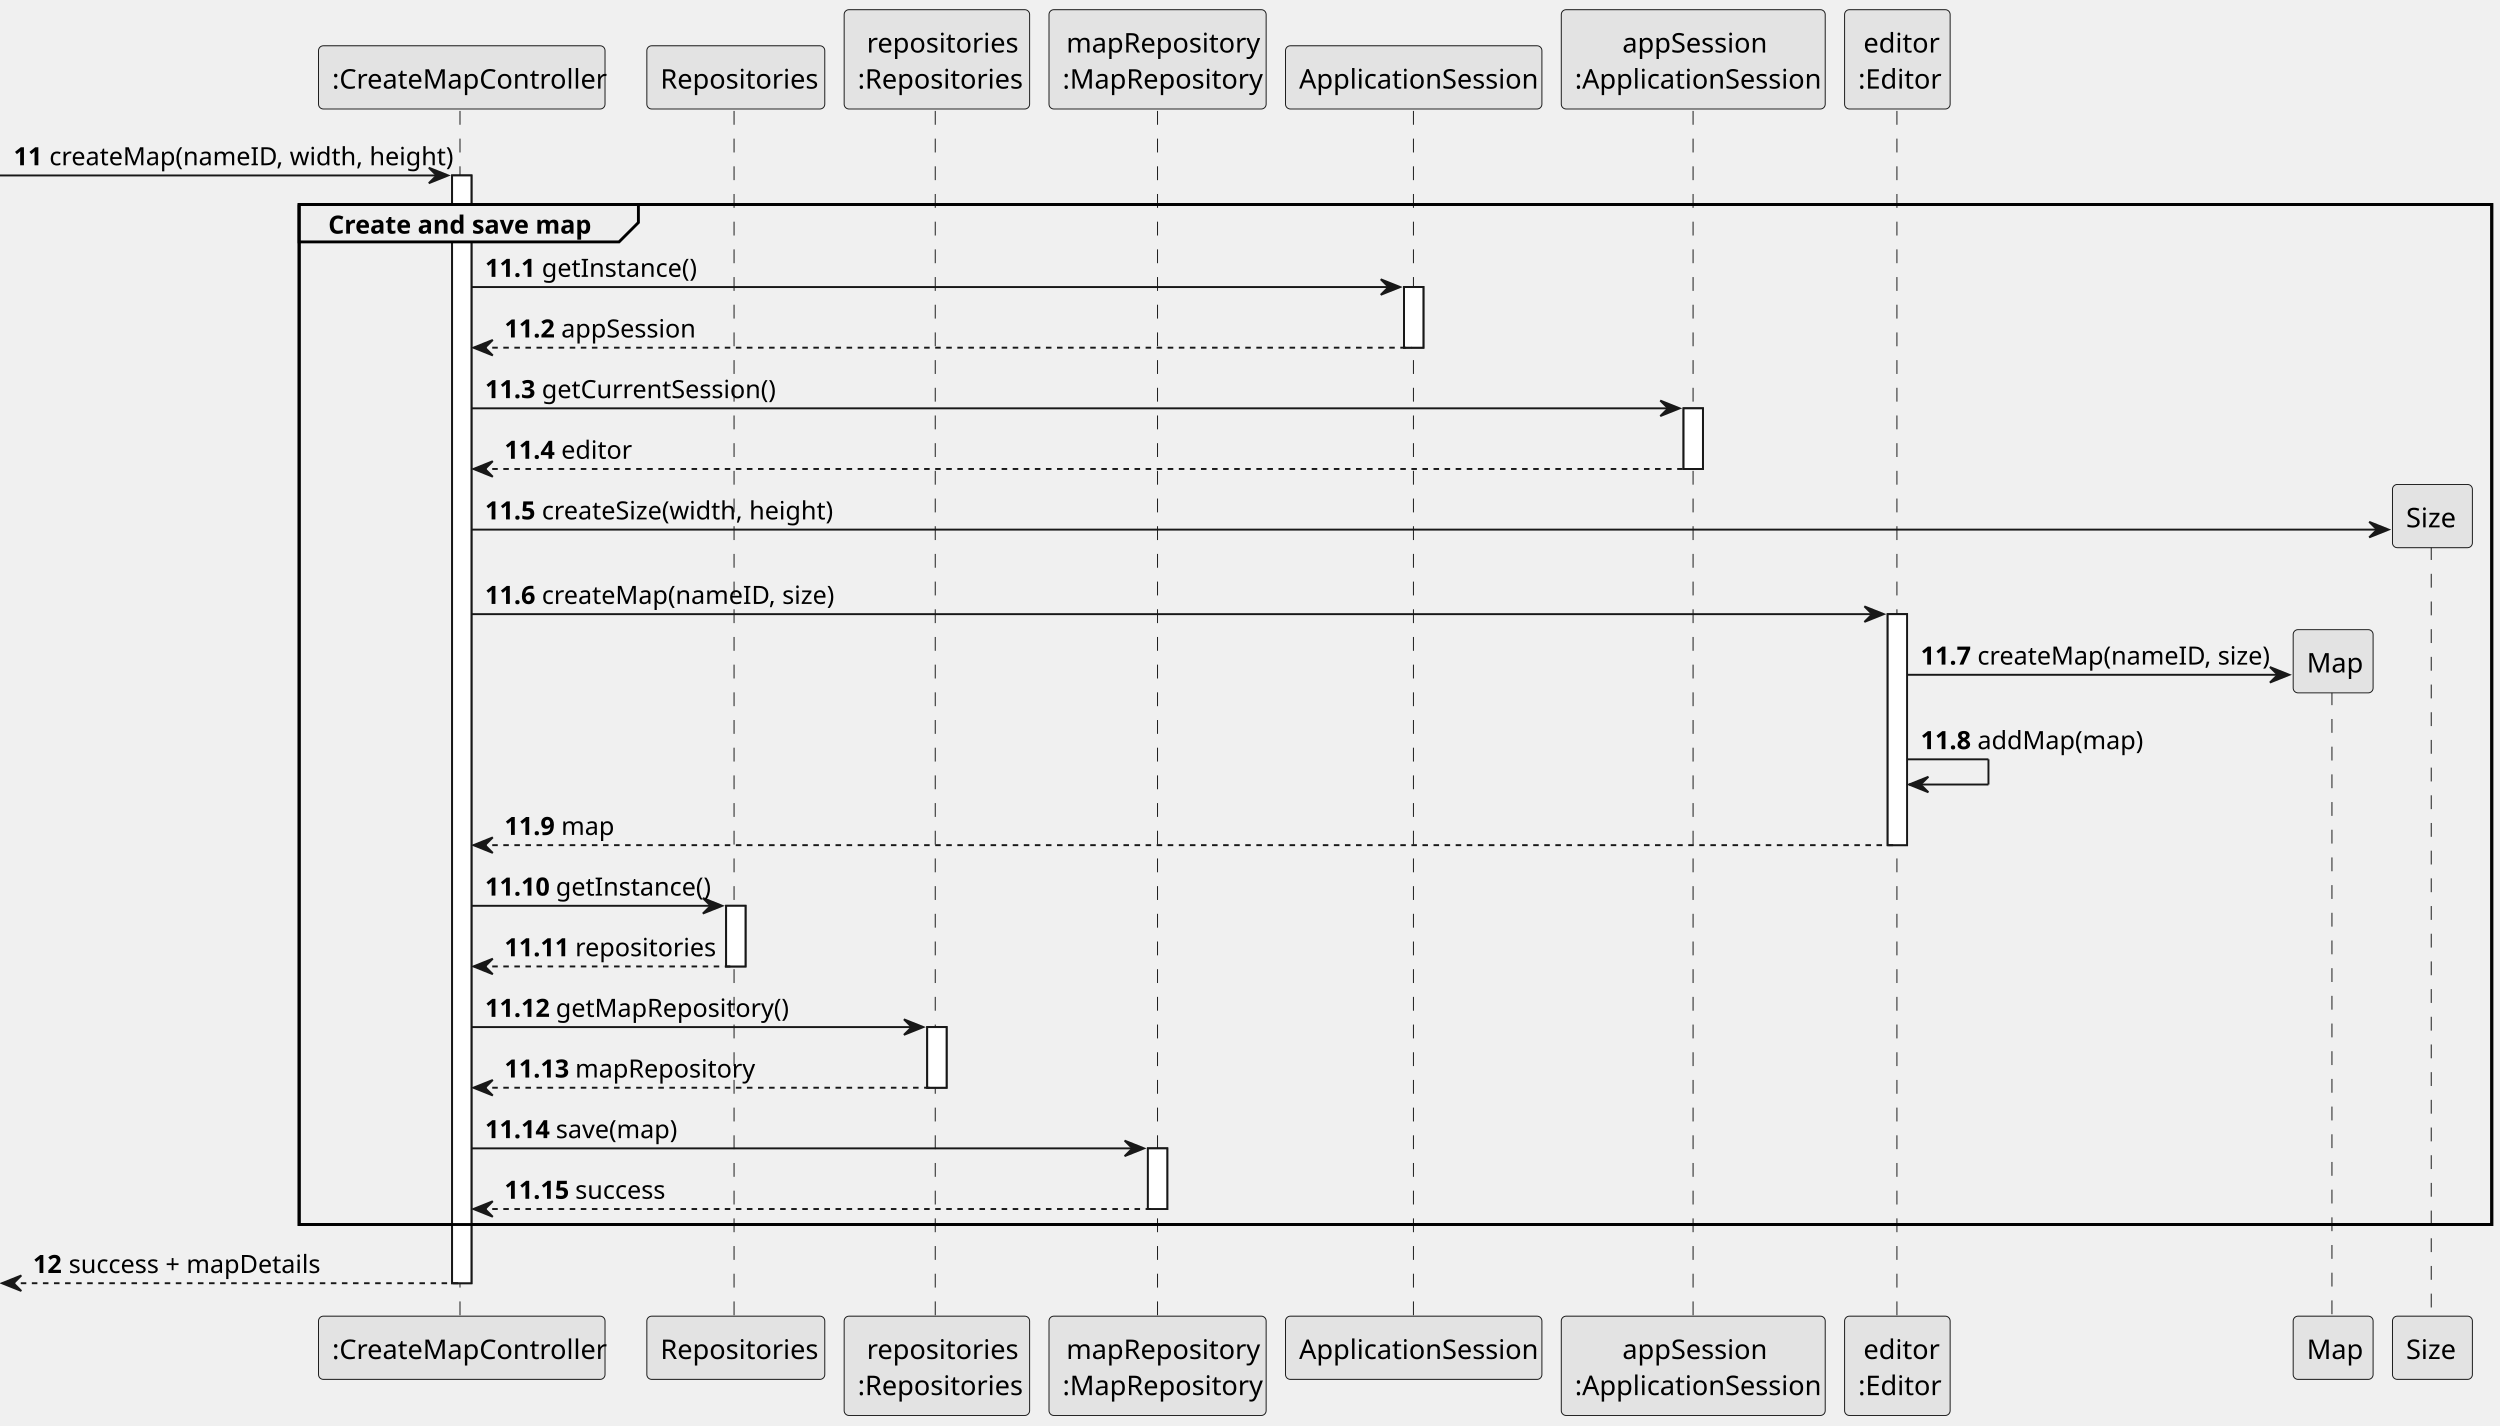
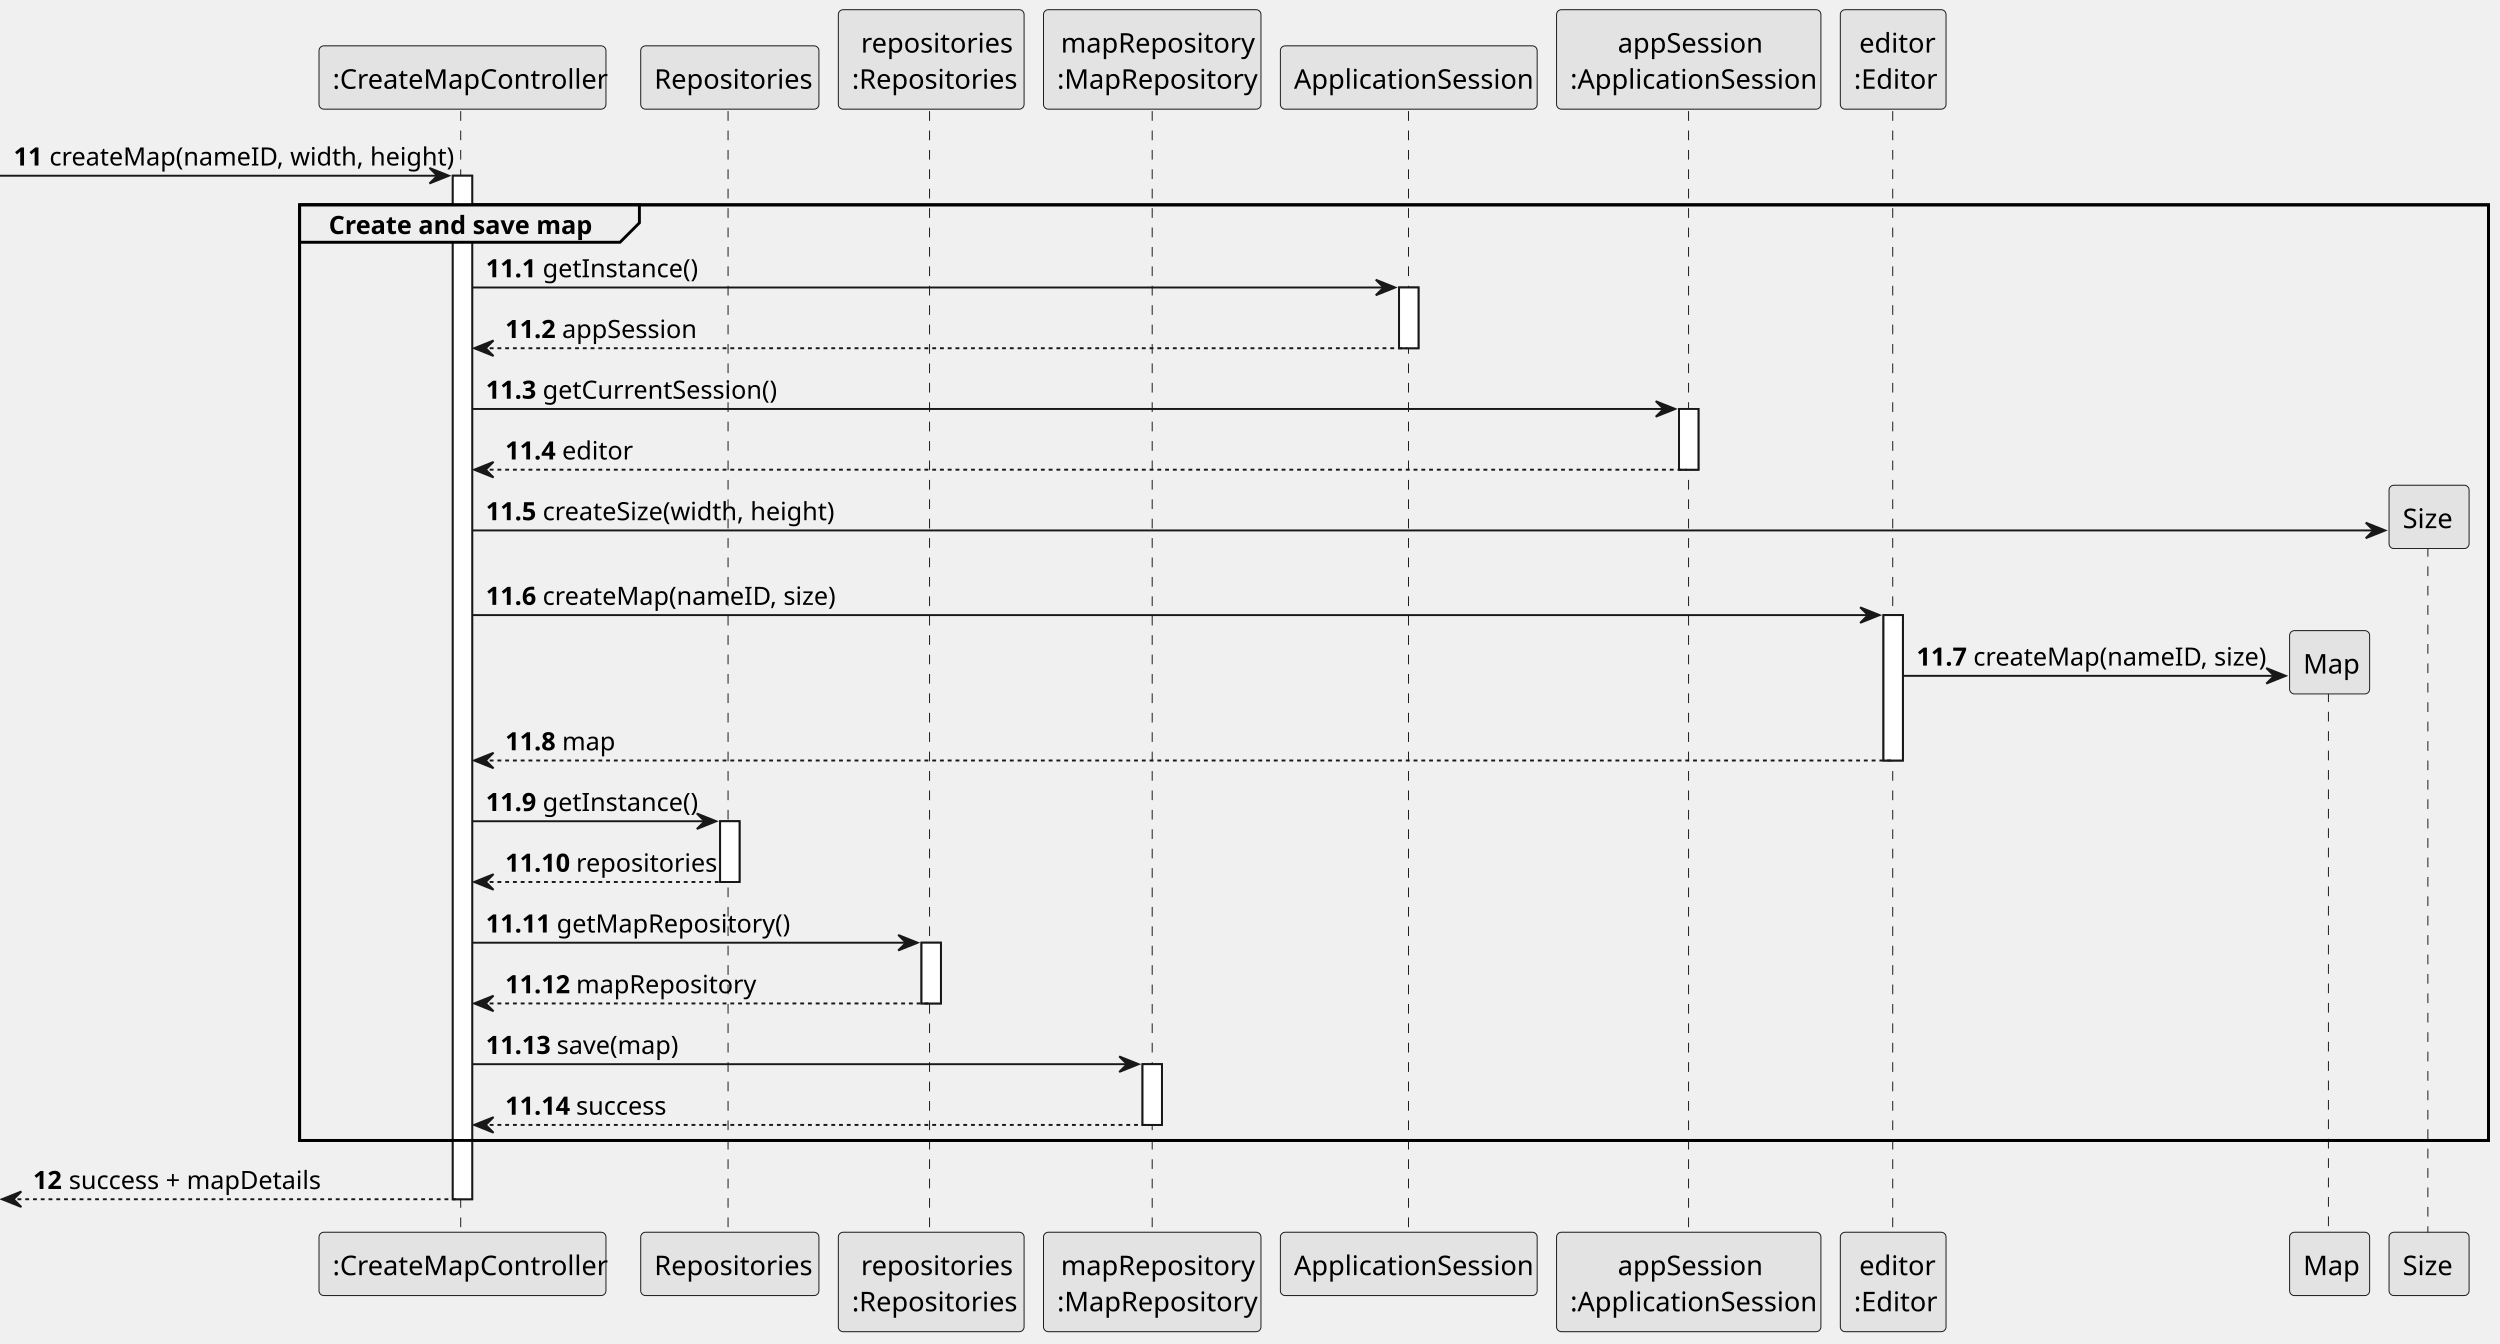
- <svg xmlns="http://www.w3.org/2000/svg" contentStyleType="text/css" height="515.2px" preserveAspectRatio="none" style="width:903px;height:515px;background:#FFFFFF;" version="1.1" viewBox="0 0 903 515" width="903.7px" zoomAndPan="magnify">
+ <svg xmlns="http://www.w3.org/2000/svg" contentStyleType="text/css" height="692px" preserveAspectRatio="none" style="width:1288px;height:692px;background:#FFFFFF;" version="1.1" viewBox="0 0 1288 692" width="1288px" zoomAndPan="magnify">
  <defs />
  <g>
-     <rect fill="#FFFFFF" height="400.125" style="stroke:#181818;stroke-width:0.7;" width="7" x="163.291" y="63.373" />
-     <rect fill="#FFFFFF" height="21.904" style="stroke:#181818;stroke-width:0.7;" width="7" x="262.274" y="327.176" />
-     <rect fill="#FFFFFF" height="21.904" style="stroke:#181818;stroke-width:0.7;" width="7" x="334.905" y="370.984" />
-     <rect fill="#FFFFFF" height="21.904" style="stroke:#181818;stroke-width:0.7;" width="7" x="414.616" y="414.791" />
-     <rect fill="#FFFFFF" height="21.904" style="stroke:#181818;stroke-width:0.7;" width="7" x="507.134" y="103.681" />
-     <rect fill="#FFFFFF" height="21.904" style="stroke:#181818;stroke-width:0.7;" width="7" x="608.102" y="147.488" />
-     <rect fill="#FFFFFF" height="83.442" style="stroke:#181818;stroke-width:0.7;" width="7" x="681.829" y="221.83" />
-     <rect fill="none" height="368.421" style="stroke:#000000;stroke-width:1.05;" width="791.976" x="108.049" y="73.873" />
-     <line style="stroke:#181818;stroke-width:0.35;stroke-dasharray:5.0,5.0;" x1="166.149" x2="166.149" y1="40.069" y2="476.098" />
-     <line style="stroke:#181818;stroke-width:0.35;stroke-dasharray:5.0,5.0;" x1="265.14" x2="265.14" y1="40.069" y2="476.098" />
-     <line style="stroke:#181818;stroke-width:0.35;stroke-dasharray:5.0,5.0;" x1="337.809" x2="337.809" y1="40.069" y2="476.098" />
-     <line style="stroke:#181818;stroke-width:0.35;stroke-dasharray:5.0,5.0;" x1="418.101" x2="418.101" y1="40.069" y2="476.098" />
-     <line style="stroke:#181818;stroke-width:0.35;stroke-dasharray:5.0,5.0;" x1="510.53" x2="510.53" y1="40.069" y2="476.098" />
-     <line style="stroke:#181818;stroke-width:0.35;stroke-dasharray:5.0,5.0;" x1="611.537" x2="611.537" y1="40.069" y2="476.098" />
-     <line style="stroke:#181818;stroke-width:0.35;stroke-dasharray:5.0,5.0;" x1="685.167" x2="685.167" y1="40.069" y2="476.098" />
-     <line style="stroke:#181818;stroke-width:0.35;stroke-dasharray:5.0,5.0;" x1="842.297" x2="842.297" y1="249.698" y2="476.098" />
-     <line style="stroke:#181818;stroke-width:0.35;stroke-dasharray:5.0,5.0;" x1="878.161" x2="878.161" y1="197.259" y2="476.098" />
-     <rect fill="#E3E3E3" height="22.835" rx="1.75" ry="1.75" style="stroke:#181818;stroke-width:0.35;" width="103.484" x="115.049" y="16.535" />
-     <text fill="#000000" font-family="sans-serif" font-size="9.8" lengthAdjust="spacing" textLength="93.684" x="119.949" y="32.01">:CreateMapController</text>
-     <rect fill="#E3E3E3" height="22.835" rx="1.75" ry="1.75" style="stroke:#181818;stroke-width:0.35;" width="103.484" x="115.049" y="475.398" />
-     <text fill="#000000" font-family="sans-serif" font-size="9.8" lengthAdjust="spacing" textLength="93.684" x="119.949" y="490.874">:CreateMapController</text>
-     <rect fill="#E3E3E3" height="22.835" rx="1.75" ry="1.75" style="stroke:#181818;stroke-width:0.35;" width="64.269" x="233.64" y="16.535" />
-     <text fill="#000000" font-family="sans-serif" font-size="9.8" lengthAdjust="spacing" textLength="54.469" x="238.54" y="32.01">Repositories</text>
-     <rect fill="#E3E3E3" height="22.835" rx="1.75" ry="1.75" style="stroke:#181818;stroke-width:0.35;" width="64.269" x="233.64" y="475.398" />
-     <text fill="#000000" font-family="sans-serif" font-size="9.8" lengthAdjust="spacing" textLength="54.469" x="238.54" y="490.874">Repositories</text>
-     <rect fill="#E3E3E3" height="35.87" rx="1.75" ry="1.75" style="stroke:#181818;stroke-width:0.35;" width="66.992" x="304.909" y="3.5" />
-     <text fill="#000000" font-family="sans-serif" font-size="9.8" lengthAdjust="spacing" textLength="50.656" x="313.077" y="18.975">repositories</text>
-     <text fill="#000000" font-family="sans-serif" font-size="9.8" lengthAdjust="spacing" textLength="57.192" x="309.809" y="32.01">:Repositories</text>
-     <rect fill="#E3E3E3" height="35.87" rx="1.75" ry="1.75" style="stroke:#181818;stroke-width:0.35;" width="66.992" x="304.909" y="475.398" />
-     <text fill="#000000" font-family="sans-serif" font-size="9.8" lengthAdjust="spacing" textLength="50.656" x="313.077" y="490.874">repositories</text>
-     <text fill="#000000" font-family="sans-serif" font-size="9.8" lengthAdjust="spacing" textLength="57.192" x="309.809" y="503.908">:Repositories</text>
-     <rect fill="#E3E3E3" height="35.87" rx="1.75" ry="1.75" style="stroke:#181818;stroke-width:0.35;" width="78.429" x="378.901" y="3.5" />
-     <text fill="#000000" font-family="sans-serif" font-size="9.8" lengthAdjust="spacing" textLength="65.906" x="385.163" y="18.975">mapRepository</text>
-     <text fill="#000000" font-family="sans-serif" font-size="9.8" lengthAdjust="spacing" textLength="68.629" x="383.801" y="32.01">:MapRepository</text>
-     <rect fill="#E3E3E3" height="35.87" rx="1.75" ry="1.75" style="stroke:#181818;stroke-width:0.35;" width="78.429" x="378.901" y="475.398" />
-     <text fill="#000000" font-family="sans-serif" font-size="9.8" lengthAdjust="spacing" textLength="65.906" x="385.163" y="490.874">mapRepository</text>
-     <text fill="#000000" font-family="sans-serif" font-size="9.8" lengthAdjust="spacing" textLength="68.629" x="383.801" y="503.908">:MapRepository</text>
-     <rect fill="#E3E3E3" height="22.835" rx="1.75" ry="1.75" style="stroke:#181818;stroke-width:0.35;" width="92.607" x="464.33" y="16.535" />
-     <text fill="#000000" font-family="sans-serif" font-size="9.8" lengthAdjust="spacing" textLength="82.807" x="469.23" y="32.01">ApplicationSession</text>
-     <rect fill="#E3E3E3" height="22.835" rx="1.75" ry="1.75" style="stroke:#181818;stroke-width:0.35;" width="92.607" x="464.33" y="475.398" />
-     <text fill="#000000" font-family="sans-serif" font-size="9.8" lengthAdjust="spacing" textLength="82.807" x="469.23" y="490.874">ApplicationSession</text>
-     <rect fill="#E3E3E3" height="35.87" rx="1.75" ry="1.75" style="stroke:#181818;stroke-width:0.35;" width="95.33" x="563.937" y="3.5" />
-     <text fill="#000000" font-family="sans-serif" font-size="9.8" lengthAdjust="spacing" textLength="51.215" x="585.994" y="18.975">appSession</text>
-     <text fill="#000000" font-family="sans-serif" font-size="9.8" lengthAdjust="spacing" textLength="85.53" x="568.837" y="32.01">:ApplicationSession</text>
-     <rect fill="#E3E3E3" height="35.87" rx="1.75" ry="1.75" style="stroke:#181818;stroke-width:0.35;" width="95.33" x="563.937" y="475.398" />
-     <text fill="#000000" font-family="sans-serif" font-size="9.8" lengthAdjust="spacing" textLength="51.215" x="585.994" y="490.874">appSession</text>
-     <text fill="#000000" font-family="sans-serif" font-size="9.8" lengthAdjust="spacing" textLength="85.53" x="568.837" y="503.908">:ApplicationSession</text>
-     <rect fill="#E3E3E3" height="35.87" rx="1.75" ry="1.75" style="stroke:#181818;stroke-width:0.35;" width="38.123" x="666.267" y="3.5" />
-     <text fill="#000000" font-family="sans-serif" font-size="9.8" lengthAdjust="spacing" textLength="24.514" x="673.072" y="18.975">editor</text>
-     <text fill="#000000" font-family="sans-serif" font-size="9.8" lengthAdjust="spacing" textLength="28.323" x="671.167" y="32.01">:Editor</text>
-     <rect fill="#E3E3E3" height="35.87" rx="1.75" ry="1.75" style="stroke:#181818;stroke-width:0.35;" width="38.123" x="666.267" y="475.398" />
-     <text fill="#000000" font-family="sans-serif" font-size="9.8" lengthAdjust="spacing" textLength="24.514" x="673.072" y="490.874">editor</text>
-     <text fill="#000000" font-family="sans-serif" font-size="9.8" lengthAdjust="spacing" textLength="28.323" x="671.167" y="503.908">:Editor</text>
-     <rect fill="#E3E3E3" height="22.835" rx="1.75" ry="1.75" style="stroke:#181818;stroke-width:0.35;" width="28.864" x="828.297" y="475.398" />
-     <text fill="#000000" font-family="sans-serif" font-size="9.8" lengthAdjust="spacing" textLength="19.064" x="833.197" y="490.874">Map</text>
-     <rect fill="#E3E3E3" height="22.835" rx="1.75" ry="1.75" style="stroke:#181818;stroke-width:0.35;" width="28.864" x="864.161" y="475.398" />
-     <text fill="#000000" font-family="sans-serif" font-size="9.8" lengthAdjust="spacing" textLength="19.064" x="869.061" y="490.874">Size</text>
-     <rect fill="#FFFFFF" height="400.125" style="stroke:#181818;stroke-width:0.7;" width="7" x="163.291" y="63.373" />
-     <rect fill="#FFFFFF" height="21.904" style="stroke:#181818;stroke-width:0.7;" width="7" x="262.274" y="327.176" />
-     <rect fill="#FFFFFF" height="21.904" style="stroke:#181818;stroke-width:0.7;" width="7" x="334.905" y="370.984" />
-     <rect fill="#FFFFFF" height="21.904" style="stroke:#181818;stroke-width:0.7;" width="7" x="414.616" y="414.791" />
-     <rect fill="#FFFFFF" height="21.904" style="stroke:#181818;stroke-width:0.7;" width="7" x="507.134" y="103.681" />
-     <rect fill="#FFFFFF" height="21.904" style="stroke:#181818;stroke-width:0.7;" width="7" x="608.102" y="147.488" />
-     <rect fill="#FFFFFF" height="83.442" style="stroke:#181818;stroke-width:0.7;" width="7" x="681.829" y="221.83" />
-     <polygon fill="#181818" points="154.891,60.573,161.891,63.373,154.891,66.173,157.691,63.373" style="stroke:#181818;stroke-width:0.7;" />
-     <line style="stroke:#181818;stroke-width:0.7;" x1="0" x2="159.091" y1="63.373" y2="63.373" />
-     <text fill="#000000" font-family="sans-serif" font-size="9.1" font-weight="bold" lengthAdjust="spacing" textLength="10.122" x="4.9" y="59.689">11</text>
-     <text fill="#000000" font-family="sans-serif" font-size="9.1" lengthAdjust="spacing" textLength="137.069" x="17.822" y="59.689">createMap(nameID, width, height)</text>
-     <path d="M108.049,73.873 L230.593,73.873 L230.593,80.377 L223.593,87.377 L108.049,87.377 L108.049,73.873 " fill="#EEEEEE" style="stroke:#000000;stroke-width:1.05;" />
-     <rect fill="none" height="368.421" style="stroke:#000000;stroke-width:1.05;" width="791.976" x="108.049" y="73.873" />
-     <text fill="#000000" font-family="sans-serif" font-size="9.1" font-weight="bold" lengthAdjust="spacing" textLength="91.044" x="118.549" y="84.393">Create and save map</text>
-     <polygon fill="#181818" points="498.734,100.881,505.734,103.681,498.734,106.481,501.534,103.681" style="stroke:#181818;stroke-width:0.7;" />
-     <line style="stroke:#181818;stroke-width:0.7;" x1="170.291" x2="502.934" y1="103.681" y2="103.681" />
-     <text fill="#000000" font-family="sans-serif" font-size="9.1" font-weight="bold" lengthAdjust="spacing" textLength="17.711" x="175.191" y="99.997">11.1</text>
-     <text fill="#000000" font-family="sans-serif" font-size="9.1" lengthAdjust="spacing" textLength="53.111" x="195.702" y="99.997">getInstance()</text>
-     <polygon fill="#181818" points="177.991,122.784,170.991,125.584,177.991,128.384,175.191,125.584" style="stroke:#181818;stroke-width:0.7;" />
-     <line style="stroke:#181818;stroke-width:0.7;stroke-dasharray:2.0,2.0;" x1="173.791" x2="509.934" y1="125.584" y2="125.584" />
-     <text fill="#000000" font-family="sans-serif" font-size="9.1" font-weight="bold" lengthAdjust="spacing" textLength="17.711" x="182.191" y="121.9">11.2</text>
-     <text fill="#000000" font-family="sans-serif" font-size="9.1" lengthAdjust="spacing" textLength="47.557" x="202.702" y="121.9">appSession</text>
-     <polygon fill="#181818" points="599.702,144.688,606.702,147.488,599.702,150.288,602.502,147.488" style="stroke:#181818;stroke-width:0.7;" />
-     <line style="stroke:#181818;stroke-width:0.7;" x1="170.291" x2="603.902" y1="147.488" y2="147.488" />
-     <text fill="#000000" font-family="sans-serif" font-size="9.1" font-weight="bold" lengthAdjust="spacing" textLength="17.711" x="175.191" y="143.804">11.3</text>
-     <text fill="#000000" font-family="sans-serif" font-size="9.1" lengthAdjust="spacing" textLength="81.429" x="195.702" y="143.804">getCurrentSession()</text>
-     <polygon fill="#181818" points="177.991,166.592,170.991,169.392,177.991,172.192,175.191,169.392" style="stroke:#181818;stroke-width:0.7;" />
-     <line style="stroke:#181818;stroke-width:0.7;stroke-dasharray:2.0,2.0;" x1="173.791" x2="610.902" y1="169.392" y2="169.392" />
-     <text fill="#000000" font-family="sans-serif" font-size="9.1" font-weight="bold" lengthAdjust="spacing" textLength="17.711" x="182.191" y="165.708">11.4</text>
-     <text fill="#000000" font-family="sans-serif" font-size="9.1" lengthAdjust="spacing" textLength="22.763" x="202.702" y="165.708">editor</text>
-     <polygon fill="#181818" points="855.761,188.495,862.761,191.296,855.761,194.095,858.561,191.296" style="stroke:#181818;stroke-width:0.7;" />
-     <line style="stroke:#181818;stroke-width:0.7;" x1="170.291" x2="859.961" y1="191.296" y2="191.296" />
-     <text fill="#000000" font-family="sans-serif" font-size="9.1" font-weight="bold" lengthAdjust="spacing" textLength="17.711" x="175.191" y="187.612">11.5</text>
-     <text fill="#000000" font-family="sans-serif" font-size="9.1" lengthAdjust="spacing" textLength="100.149" x="195.702" y="187.612">createSize(width, height)</text>
-     <rect fill="#E3E3E3" height="22.835" rx="1.75" ry="1.75" style="stroke:#181818;stroke-width:0.35;" width="28.864" x="864.161" y="174.992" />
-     <text fill="#000000" font-family="sans-serif" font-size="9.8" lengthAdjust="spacing" textLength="19.064" x="869.061" y="190.467">Size</text>
-     <polygon fill="#181818" points="673.429,219.03,680.429,221.83,673.429,224.63,676.229,221.83" style="stroke:#181818;stroke-width:0.7;" />
-     <line style="stroke:#181818;stroke-width:0.7;" x1="170.291" x2="677.629" y1="221.83" y2="221.83" />
-     <text fill="#000000" font-family="sans-serif" font-size="9.1" font-weight="bold" lengthAdjust="spacing" textLength="17.711" x="175.191" y="218.146">11.6</text>
-     <text fill="#000000" font-family="sans-serif" font-size="9.1" lengthAdjust="spacing" textLength="102.157" x="195.702" y="218.146">createMap(nameID, size)</text>
-     <polygon fill="#181818" points="819.897,240.934,826.897,243.734,819.897,246.534,822.697,243.734" style="stroke:#181818;stroke-width:0.7;" />
-     <line style="stroke:#181818;stroke-width:0.7;" x1="688.829" x2="824.097" y1="243.734" y2="243.734" />
-     <text fill="#000000" font-family="sans-serif" font-size="9.1" font-weight="bold" lengthAdjust="spacing" textLength="17.711" x="693.729" y="240.05">11.7</text>
-     <text fill="#000000" font-family="sans-serif" font-size="9.1" lengthAdjust="spacing" textLength="102.157" x="714.24" y="240.05">createMap(nameID, size)</text>
-     <rect fill="#E3E3E3" height="22.835" rx="1.75" ry="1.75" style="stroke:#181818;stroke-width:0.35;" width="28.864" x="828.297" y="227.43" />
-     <text fill="#000000" font-family="sans-serif" font-size="9.8" lengthAdjust="spacing" textLength="19.064" x="833.197" y="242.905">Map</text>
-     <line style="stroke:#181818;stroke-width:0.7;" x1="688.829" x2="718.229" y1="274.269" y2="274.269" />
-     <line style="stroke:#181818;stroke-width:0.7;" x1="718.229" x2="718.229" y1="274.269" y2="283.369" />
-     <line style="stroke:#181818;stroke-width:0.7;" x1="689.529" x2="718.229" y1="283.369" y2="283.369" />
-     <polygon fill="#181818" points="696.529,280.569,689.529,283.369,696.529,286.169,693.729,283.369" style="stroke:#181818;stroke-width:0.7;" />
-     <text fill="#000000" font-family="sans-serif" font-size="9.1" font-weight="bold" lengthAdjust="spacing" textLength="17.711" x="693.729" y="270.585">11.8</text>
-     <text fill="#000000" font-family="sans-serif" font-size="9.1" lengthAdjust="spacing" textLength="56.648" x="714.24" y="270.585">addMap(map)</text>
-     <polygon fill="#181818" points="177.991,302.473,170.991,305.272,177.991,308.072,175.191,305.272" style="stroke:#181818;stroke-width:0.7;" />
-     <line style="stroke:#181818;stroke-width:0.7;stroke-dasharray:2.0,2.0;" x1="173.791" x2="684.629" y1="305.272" y2="305.272" />
-     <text fill="#000000" font-family="sans-serif" font-size="9.1" font-weight="bold" lengthAdjust="spacing" textLength="17.711" x="182.191" y="301.589">11.9</text>
-     <text fill="#000000" font-family="sans-serif" font-size="9.1" lengthAdjust="spacing" textLength="17.702" x="202.702" y="301.589">map</text>
-     <polygon fill="#181818" points="253.874,324.376,260.874,327.176,253.874,329.976,256.674,327.176" style="stroke:#181818;stroke-width:0.7;" />
-     <line style="stroke:#181818;stroke-width:0.7;" x1="170.291" x2="258.074" y1="327.176" y2="327.176" />
-     <text fill="#000000" font-family="sans-serif" font-size="9.1" font-weight="bold" lengthAdjust="spacing" textLength="22.772" x="175.191" y="323.492">11.10</text>
-     <text fill="#000000" font-family="sans-serif" font-size="9.1" lengthAdjust="spacing" textLength="53.111" x="200.763" y="323.492">getInstance()</text>
-     <polygon fill="#181818" points="177.991,346.28,170.991,349.08,177.991,351.88,175.191,349.08" style="stroke:#181818;stroke-width:0.7;" />
-     <line style="stroke:#181818;stroke-width:0.7;stroke-dasharray:2.0,2.0;" x1="173.791" x2="265.074" y1="349.08" y2="349.08" />
-     <text fill="#000000" font-family="sans-serif" font-size="9.1" font-weight="bold" lengthAdjust="spacing" textLength="22.772" x="182.191" y="345.396">11.11</text>
-     <text fill="#000000" font-family="sans-serif" font-size="9.1" lengthAdjust="spacing" textLength="47.037" x="207.763" y="345.396">repositories</text>
-     <polygon fill="#181818" points="326.505,368.184,333.505,370.984,326.505,373.784,329.305,370.984" style="stroke:#181818;stroke-width:0.7;" />
-     <line style="stroke:#181818;stroke-width:0.7;" x1="170.291" x2="330.705" y1="370.984" y2="370.984" />
-     <text fill="#000000" font-family="sans-serif" font-size="9.1" font-weight="bold" lengthAdjust="spacing" textLength="22.772" x="175.191" y="367.3">11.12</text>
-     <text fill="#000000" font-family="sans-serif" font-size="9.1" lengthAdjust="spacing" textLength="79.909" x="200.763" y="367.3">getMapRepository()</text>
-     <polygon fill="#181818" points="177.991,390.087,170.991,392.887,177.991,395.687,175.191,392.887" style="stroke:#181818;stroke-width:0.7;" />
-     <line style="stroke:#181818;stroke-width:0.7;stroke-dasharray:2.0,2.0;" x1="173.791" x2="337.705" y1="392.887" y2="392.887" />
-     <text fill="#000000" font-family="sans-serif" font-size="9.1" font-weight="bold" lengthAdjust="spacing" textLength="22.772" x="182.191" y="389.203">11.13</text>
-     <text fill="#000000" font-family="sans-serif" font-size="9.1" lengthAdjust="spacing" textLength="61.198" x="207.763" y="389.203">mapRepository</text>
-     <polygon fill="#181818" points="406.216,411.991,413.216,414.791,406.216,417.591,409.016,414.791" style="stroke:#181818;stroke-width:0.7;" />
-     <line style="stroke:#181818;stroke-width:0.7;" x1="170.291" x2="410.416" y1="414.791" y2="414.791" />
-     <text fill="#000000" font-family="sans-serif" font-size="9.1" font-weight="bold" lengthAdjust="spacing" textLength="22.772" x="175.191" y="411.107">11.14</text>
-     <text fill="#000000" font-family="sans-serif" font-size="9.1" lengthAdjust="spacing" textLength="42.985" x="200.763" y="411.107">save(map)</text>
-     <polygon fill="#181818" points="177.991,433.895,170.991,436.695,177.991,439.495,175.191,436.695" style="stroke:#181818;stroke-width:0.7;" />
-     <line style="stroke:#181818;stroke-width:0.7;stroke-dasharray:2.0,2.0;" x1="173.791" x2="417.416" y1="436.695" y2="436.695" />
-     <text fill="#000000" font-family="sans-serif" font-size="9.1" font-weight="bold" lengthAdjust="spacing" textLength="22.772" x="182.191" y="433.011">11.15</text>
-     <text fill="#000000" font-family="sans-serif" font-size="9.1" lengthAdjust="spacing" textLength="32.872" x="207.763" y="433.011">success</text>
-     <polygon fill="#181818" points="7.7,460.698,0.7,463.498,7.7,466.298,4.9,463.498" style="stroke:#181818;stroke-width:0.7;" />
-     <line style="stroke:#181818;stroke-width:0.7;stroke-dasharray:2.0,2.0;" x1="3.5" x2="166.091" y1="463.498" y2="463.498" />
-     <text fill="#000000" font-family="sans-serif" font-size="9.1" font-weight="bold" lengthAdjust="spacing" textLength="10.122" x="11.9" y="459.815">12</text>
-     <text fill="#000000" font-family="sans-serif" font-size="9.1" lengthAdjust="spacing" textLength="88.76" x="24.822" y="459.815">success + mapDetails</text>
+     <rect fill="#FFFFFF" height="527.316" style="stroke:#181818;stroke-width:1.0;" width="10" x="233.273" y="90.533" />
+     <rect fill="#FFFFFF" height="31.291" style="stroke:#181818;stroke-width:1.0;" width="10" x="371" y="423.103" />
+     <rect fill="#FFFFFF" height="31.291" style="stroke:#181818;stroke-width:1.0;" width="10" x="474.759" y="485.685" />
+     <rect fill="#FFFFFF" height="31.291" style="stroke:#181818;stroke-width:1.0;" width="10" x="588.631" y="548.268" />
+     <rect fill="#FFFFFF" height="31.291" style="stroke:#181818;stroke-width:1.0;" width="10" x="720.799" y="148.115" />
+     <rect fill="#FFFFFF" height="31.291" style="stroke:#181818;stroke-width:1.0;" width="10" x="865.04" y="210.697" />
+     <rect fill="#FFFFFF" height="74.912" style="stroke:#181818;stroke-width:1.0;" width="10" x="970.364" y="316.9" />
+     <rect fill="none" height="482.025" style="stroke:#000000;stroke-width:1.5;" width="1127.718" x="154.356" y="105.533" />
+     <line style="stroke:#181818;stroke-width:0.5;stroke-dasharray:5.0,5.0;" x1="237.356" x2="237.356" y1="57.242" y2="635.85" />
+     <line style="stroke:#181818;stroke-width:0.5;stroke-dasharray:5.0,5.0;" x1="375.094" x2="375.094" y1="57.242" y2="635.85" />
+     <line style="stroke:#181818;stroke-width:0.5;stroke-dasharray:5.0,5.0;" x1="478.907" x2="478.907" y1="57.242" y2="635.85" />
+     <line style="stroke:#181818;stroke-width:0.5;stroke-dasharray:5.0,5.0;" x1="593.61" x2="593.61" y1="57.242" y2="635.85" />
+     <line style="stroke:#181818;stroke-width:0.5;stroke-dasharray:5.0,5.0;" x1="725.651" x2="725.651" y1="57.242" y2="635.85" />
+     <line style="stroke:#181818;stroke-width:0.5;stroke-dasharray:5.0,5.0;" x1="869.947" x2="869.947" y1="57.242" y2="635.85" />
+     <line style="stroke:#181818;stroke-width:0.5;stroke-dasharray:5.0,5.0;" x1="975.133" x2="975.133" y1="57.242" y2="635.85" />
+     <line style="stroke:#181818;stroke-width:0.5;stroke-dasharray:5.0,5.0;" x1="1199.604" x2="1199.604" y1="356.711" y2="635.85" />
+     <line style="stroke:#181818;stroke-width:0.5;stroke-dasharray:5.0,5.0;" x1="1250.839" x2="1250.839" y1="281.799" y2="635.85" />
+     <rect fill="#E3E3E3" height="32.621" rx="2.5" ry="2.5" style="stroke:#181818;stroke-width:0.5;" width="147.834" x="164.356" y="23.621" />
+     <text fill="#000000" font-family="sans-serif" font-size="14" lengthAdjust="spacing" textLength="133.834" x="171.356" y="45.728">:CreateMapController</text>
+     <rect fill="#E3E3E3" height="32.621" rx="2.5" ry="2.5" style="stroke:#181818;stroke-width:0.5;" width="147.834" x="164.356" y="634.85" />
+     <text fill="#000000" font-family="sans-serif" font-size="14" lengthAdjust="spacing" textLength="133.834" x="171.356" y="656.957">:CreateMapController</text>
+     <rect fill="#E3E3E3" height="32.621" rx="2.5" ry="2.5" style="stroke:#181818;stroke-width:0.5;" width="91.814" x="330.094" y="23.621" />
+     <text fill="#000000" font-family="sans-serif" font-size="14" lengthAdjust="spacing" textLength="77.814" x="337.094" y="45.728">Repositories</text>
+     <rect fill="#E3E3E3" height="32.621" rx="2.5" ry="2.5" style="stroke:#181818;stroke-width:0.5;" width="91.814" x="330.094" y="634.85" />
+     <text fill="#000000" font-family="sans-serif" font-size="14" lengthAdjust="spacing" textLength="77.814" x="337.094" y="656.957">Repositories</text>
+     <rect fill="#E3E3E3" height="51.242" rx="2.5" ry="2.5" style="stroke:#181818;stroke-width:0.5;" width="95.703" x="431.907" y="5" />
+     <text fill="#000000" font-family="sans-serif" font-size="14" lengthAdjust="spacing" textLength="72.365" x="443.576" y="27.107">repositories</text>
+     <text fill="#000000" font-family="sans-serif" font-size="14" lengthAdjust="spacing" textLength="81.703" x="438.907" y="45.728">:Repositories</text>
+     <rect fill="#E3E3E3" height="51.242" rx="2.5" ry="2.5" style="stroke:#181818;stroke-width:0.5;" width="95.703" x="431.907" y="634.85" />
+     <text fill="#000000" font-family="sans-serif" font-size="14" lengthAdjust="spacing" textLength="72.365" x="443.576" y="656.957">repositories</text>
+     <text fill="#000000" font-family="sans-serif" font-size="14" lengthAdjust="spacing" textLength="81.703" x="438.907" y="675.578">:Repositories</text>
+     <rect fill="#E3E3E3" height="51.242" rx="2.5" ry="2.5" style="stroke:#181818;stroke-width:0.5;" width="112.041" x="537.61" y="5" />
+     <text fill="#000000" font-family="sans-serif" font-size="14" lengthAdjust="spacing" textLength="94.151" x="546.555" y="27.107">mapRepository</text>
+     <text fill="#000000" font-family="sans-serif" font-size="14" lengthAdjust="spacing" textLength="98.041" x="544.61" y="45.728">:MapRepository</text>
+     <rect fill="#E3E3E3" height="51.242" rx="2.5" ry="2.5" style="stroke:#181818;stroke-width:0.5;" width="112.041" x="537.61" y="634.85" />
+     <text fill="#000000" font-family="sans-serif" font-size="14" lengthAdjust="spacing" textLength="94.151" x="546.555" y="656.957">mapRepository</text>
+     <text fill="#000000" font-family="sans-serif" font-size="14" lengthAdjust="spacing" textLength="98.041" x="544.61" y="675.578">:MapRepository</text>
+     <rect fill="#E3E3E3" height="32.621" rx="2.5" ry="2.5" style="stroke:#181818;stroke-width:0.5;" width="132.296" x="659.651" y="23.621" />
+     <text fill="#000000" font-family="sans-serif" font-size="14" lengthAdjust="spacing" textLength="118.296" x="666.651" y="45.728">ApplicationSession</text>
+     <rect fill="#E3E3E3" height="32.621" rx="2.5" ry="2.5" style="stroke:#181818;stroke-width:0.5;" width="132.296" x="659.651" y="634.85" />
+     <text fill="#000000" font-family="sans-serif" font-size="14" lengthAdjust="spacing" textLength="118.296" x="666.651" y="656.957">ApplicationSession</text>
+     <rect fill="#E3E3E3" height="51.242" rx="2.5" ry="2.5" style="stroke:#181818;stroke-width:0.5;" width="136.185" x="801.947" y="5" />
+     <text fill="#000000" font-family="sans-serif" font-size="14" lengthAdjust="spacing" textLength="73.165" x="833.457" y="27.107">appSession</text>
+     <text fill="#000000" font-family="sans-serif" font-size="14" lengthAdjust="spacing" textLength="122.186" x="808.947" y="45.728">:ApplicationSession</text>
+     <rect fill="#E3E3E3" height="51.242" rx="2.5" ry="2.5" style="stroke:#181818;stroke-width:0.5;" width="136.185" x="801.947" y="634.85" />
+     <text fill="#000000" font-family="sans-serif" font-size="14" lengthAdjust="spacing" textLength="73.165" x="833.457" y="656.957">appSession</text>
+     <text fill="#000000" font-family="sans-serif" font-size="14" lengthAdjust="spacing" textLength="122.186" x="808.947" y="675.578">:ApplicationSession</text>
+     <rect fill="#E3E3E3" height="51.242" rx="2.5" ry="2.5" style="stroke:#181818;stroke-width:0.5;" width="54.462" x="948.133" y="5" />
+     <text fill="#000000" font-family="sans-serif" font-size="14" lengthAdjust="spacing" textLength="35.02" x="957.854" y="27.107">editor</text>
+     <text fill="#000000" font-family="sans-serif" font-size="14" lengthAdjust="spacing" textLength="40.462" x="955.133" y="45.728">:Editor</text>
+     <rect fill="#E3E3E3" height="51.242" rx="2.5" ry="2.5" style="stroke:#181818;stroke-width:0.5;" width="54.462" x="948.133" y="634.85" />
+     <text fill="#000000" font-family="sans-serif" font-size="14" lengthAdjust="spacing" textLength="35.02" x="957.854" y="656.957">editor</text>
+     <text fill="#000000" font-family="sans-serif" font-size="14" lengthAdjust="spacing" textLength="40.462" x="955.133" y="675.578">:Editor</text>
+     <rect fill="#E3E3E3" height="32.621" rx="2.5" ry="2.5" style="stroke:#181818;stroke-width:0.5;" width="41.234" x="1179.604" y="634.85" />
+     <text fill="#000000" font-family="sans-serif" font-size="14" lengthAdjust="spacing" textLength="27.234" x="1186.604" y="656.957">Map</text>
+     <rect fill="#E3E3E3" height="32.621" rx="2.5" ry="2.5" style="stroke:#181818;stroke-width:0.5;" width="41.234" x="1230.839" y="634.85" />
+     <text fill="#000000" font-family="sans-serif" font-size="14" lengthAdjust="spacing" textLength="27.234" x="1237.839" y="656.957">Size</text>
+     <rect fill="#FFFFFF" height="527.316" style="stroke:#181818;stroke-width:1.0;" width="10" x="233.273" y="90.533" />
+     <rect fill="#FFFFFF" height="31.291" style="stroke:#181818;stroke-width:1.0;" width="10" x="371" y="423.103" />
+     <rect fill="#FFFFFF" height="31.291" style="stroke:#181818;stroke-width:1.0;" width="10" x="474.759" y="485.685" />
+     <rect fill="#FFFFFF" height="31.291" style="stroke:#181818;stroke-width:1.0;" width="10" x="588.631" y="548.268" />
+     <rect fill="#FFFFFF" height="31.291" style="stroke:#181818;stroke-width:1.0;" width="10" x="720.799" y="148.115" />
+     <rect fill="#FFFFFF" height="31.291" style="stroke:#181818;stroke-width:1.0;" width="10" x="865.04" y="210.697" />
+     <rect fill="#FFFFFF" height="74.912" style="stroke:#181818;stroke-width:1.0;" width="10" x="970.364" y="316.9" />
+     <polygon fill="#181818" points="221.273,86.533,231.273,90.533,221.273,94.533,225.273,90.533" style="stroke:#181818;stroke-width:1.0;" />
+     <line style="stroke:#181818;stroke-width:1.0;" x1="0" x2="227.273" y1="90.533" y2="90.533" />
+     <text fill="#000000" font-family="sans-serif" font-size="13" font-weight="bold" lengthAdjust="spacing" textLength="14.46" x="7" y="85.27">11</text>
+     <text fill="#000000" font-family="sans-serif" font-size="13" lengthAdjust="spacing" textLength="195.812" x="25.46" y="85.27">createMap(nameID, width, height)</text>
+     <path d="M154.356,105.533 L329.419,105.533 L329.419,114.824 L319.419,124.824 L154.356,124.824 L154.356,105.533 " fill="#EEEEEE" style="stroke:#000000;stroke-width:1.5;" />
+     <rect fill="none" height="482.025" style="stroke:#000000;stroke-width:1.5;" width="1127.718" x="154.356" y="105.533" />
+     <text fill="#000000" font-family="sans-serif" font-size="13" font-weight="bold" lengthAdjust="spacing" textLength="130.064" x="169.356" y="120.561">Create and save map</text>
+     <polygon fill="#181818" points="708.799,144.115,718.799,148.115,708.799,152.115,712.799,148.115" style="stroke:#181818;stroke-width:1.0;" />
+     <line style="stroke:#181818;stroke-width:1.0;" x1="243.273" x2="714.799" y1="148.115" y2="148.115" />
+     <text fill="#000000" font-family="sans-serif" font-size="13" font-weight="bold" lengthAdjust="spacing" textLength="25.302" x="250.273" y="142.852">11.1</text>
+     <text fill="#000000" font-family="sans-serif" font-size="13" lengthAdjust="spacing" textLength="75.874" x="279.574" y="142.852">getInstance()</text>
+     <polygon fill="#181818" points="254.273,175.406,244.273,179.406,254.273,183.406,250.273,179.406" style="stroke:#181818;stroke-width:1.0;" />
+     <line style="stroke:#181818;stroke-width:1.0;stroke-dasharray:2.0,2.0;" x1="248.273" x2="724.799" y1="179.406" y2="179.406" />
+     <text fill="#000000" font-family="sans-serif" font-size="13" font-weight="bold" lengthAdjust="spacing" textLength="25.302" x="260.272" y="174.144">11.2</text>
+     <text fill="#000000" font-family="sans-serif" font-size="13" lengthAdjust="spacing" textLength="67.939" x="289.574" y="174.144">appSession</text>
+     <polygon fill="#181818" points="853.04,206.697,863.04,210.697,853.04,214.697,857.04,210.697" style="stroke:#181818;stroke-width:1.0;" />
+     <line style="stroke:#181818;stroke-width:1.0;" x1="243.273" x2="859.04" y1="210.697" y2="210.697" />
+     <text fill="#000000" font-family="sans-serif" font-size="13" font-weight="bold" lengthAdjust="spacing" textLength="25.302" x="250.273" y="205.435">11.3</text>
+     <text fill="#000000" font-family="sans-serif" font-size="13" lengthAdjust="spacing" textLength="116.327" x="279.574" y="205.435">getCurrentSession()</text>
+     <polygon fill="#181818" points="254.273,237.988,244.273,241.988,254.273,245.988,250.273,241.988" style="stroke:#181818;stroke-width:1.0;" />
+     <line style="stroke:#181818;stroke-width:1.0;stroke-dasharray:2.0,2.0;" x1="248.273" x2="869.04" y1="241.988" y2="241.988" />
+     <text fill="#000000" font-family="sans-serif" font-size="13" font-weight="bold" lengthAdjust="spacing" textLength="25.302" x="260.272" y="236.726">11.4</text>
+     <text fill="#000000" font-family="sans-serif" font-size="13" lengthAdjust="spacing" textLength="32.519" x="289.574" y="236.726">editor</text>
+     <polygon fill="#181818" points="1218.839,269.279,1228.839,273.279,1218.839,277.279,1222.839,273.279" style="stroke:#181818;stroke-width:1.0;" />
+     <line style="stroke:#181818;stroke-width:1.0;" x1="243.273" x2="1224.839" y1="273.279" y2="273.279" />
+     <text fill="#000000" font-family="sans-serif" font-size="13" font-weight="bold" lengthAdjust="spacing" textLength="25.302" x="250.273" y="268.017">11.5</text>
+     <text fill="#000000" font-family="sans-serif" font-size="13" lengthAdjust="spacing" textLength="143.07" x="279.574" y="268.017">createSize(width, height)</text>
+     <rect fill="#E3E3E3" height="32.621" rx="2.5" ry="2.5" style="stroke:#181818;stroke-width:0.5;" width="41.234" x="1230.839" y="249.988" />
+     <text fill="#000000" font-family="sans-serif" font-size="14" lengthAdjust="spacing" textLength="27.234" x="1237.839" y="272.096">Size</text>
+     <polygon fill="#181818" points="958.364,312.9,968.364,316.9,958.364,320.9,962.364,316.9" style="stroke:#181818;stroke-width:1.0;" />
+     <line style="stroke:#181818;stroke-width:1.0;" x1="243.273" x2="964.364" y1="316.9" y2="316.9" />
+     <text fill="#000000" font-family="sans-serif" font-size="13" font-weight="bold" lengthAdjust="spacing" textLength="25.302" x="250.273" y="311.638">11.6</text>
+     <text fill="#000000" font-family="sans-serif" font-size="13" lengthAdjust="spacing" textLength="145.939" x="279.574" y="311.638">createMap(nameID, size)</text>
+     <polygon fill="#181818" points="1167.604,344.191,1177.604,348.191,1167.604,352.191,1171.604,348.191" style="stroke:#181818;stroke-width:1.0;" />
+     <line style="stroke:#181818;stroke-width:1.0;" x1="980.364" x2="1173.604" y1="348.191" y2="348.191" />
+     <text fill="#000000" font-family="sans-serif" font-size="13" font-weight="bold" lengthAdjust="spacing" textLength="25.302" x="987.364" y="342.929">11.7</text>
+     <text fill="#000000" font-family="sans-serif" font-size="13" lengthAdjust="spacing" textLength="145.939" x="1016.665" y="342.929">createMap(nameID, size)</text>
+     <rect fill="#E3E3E3" height="32.621" rx="2.5" ry="2.5" style="stroke:#181818;stroke-width:0.5;" width="41.234" x="1179.604" y="324.9" />
+     <text fill="#000000" font-family="sans-serif" font-size="14" lengthAdjust="spacing" textLength="27.234" x="1186.604" y="347.008">Map</text>
+     <polygon fill="#181818" points="254.273,387.812,244.273,391.812,254.273,395.812,250.273,391.812" style="stroke:#181818;stroke-width:1.0;" />
+     <line style="stroke:#181818;stroke-width:1.0;stroke-dasharray:2.0,2.0;" x1="248.273" x2="974.364" y1="391.812" y2="391.812" />
+     <text fill="#000000" font-family="sans-serif" font-size="13" font-weight="bold" lengthAdjust="spacing" textLength="25.302" x="260.272" y="386.55">11.8</text>
+     <text fill="#000000" font-family="sans-serif" font-size="13" lengthAdjust="spacing" textLength="25.289" x="289.574" y="386.55">map</text>
+     <polygon fill="#181818" points="359,419.103,369,423.103,359,427.103,363,423.103" style="stroke:#181818;stroke-width:1.0;" />
+     <line style="stroke:#181818;stroke-width:1.0;" x1="243.273" x2="365" y1="423.103" y2="423.103" />
+     <text fill="#000000" font-family="sans-serif" font-size="13" font-weight="bold" lengthAdjust="spacing" textLength="25.302" x="250.273" y="417.841">11.9</text>
+     <text fill="#000000" font-family="sans-serif" font-size="13" lengthAdjust="spacing" textLength="75.874" x="279.574" y="417.841">getInstance()</text>
+     <polygon fill="#181818" points="254.273,450.394,244.273,454.394,254.273,458.394,250.273,454.394" style="stroke:#181818;stroke-width:1.0;" />
+     <line style="stroke:#181818;stroke-width:1.0;stroke-dasharray:2.0,2.0;" x1="248.273" x2="375" y1="454.394" y2="454.394" />
+     <text fill="#000000" font-family="sans-serif" font-size="13" font-weight="bold" lengthAdjust="spacing" textLength="32.532" x="260.272" y="449.132">11.10</text>
+     <text fill="#000000" font-family="sans-serif" font-size="13" lengthAdjust="spacing" textLength="67.196" x="296.804" y="449.132">repositories</text>
+     <polygon fill="#181818" points="462.759,481.685,472.759,485.685,462.759,489.685,466.759,485.685" style="stroke:#181818;stroke-width:1.0;" />
+     <line style="stroke:#181818;stroke-width:1.0;" x1="243.273" x2="468.759" y1="485.685" y2="485.685" />
+     <text fill="#000000" font-family="sans-serif" font-size="13" font-weight="bold" lengthAdjust="spacing" textLength="32.532" x="250.273" y="480.423">11.11</text>
+     <text fill="#000000" font-family="sans-serif" font-size="13" lengthAdjust="spacing" textLength="114.156" x="286.804" y="480.423">getMapRepository()</text>
+     <polygon fill="#181818" points="254.273,512.977,244.273,516.977,254.273,520.977,250.273,516.977" style="stroke:#181818;stroke-width:1.0;" />
+     <line style="stroke:#181818;stroke-width:1.0;stroke-dasharray:2.0,2.0;" x1="248.273" x2="478.759" y1="516.977" y2="516.977" />
+     <text fill="#000000" font-family="sans-serif" font-size="13" font-weight="bold" lengthAdjust="spacing" textLength="32.532" x="260.272" y="511.714">11.12</text>
+     <text fill="#000000" font-family="sans-serif" font-size="13" lengthAdjust="spacing" textLength="87.426" x="296.804" y="511.714">mapRepository</text>
+     <polygon fill="#181818" points="576.631,544.268,586.631,548.268,576.631,552.268,580.631,548.268" style="stroke:#181818;stroke-width:1.0;" />
+     <line style="stroke:#181818;stroke-width:1.0;" x1="243.273" x2="582.631" y1="548.268" y2="548.268" />
+     <text fill="#000000" font-family="sans-serif" font-size="13" font-weight="bold" lengthAdjust="spacing" textLength="32.532" x="250.273" y="543.005">11.13</text>
+     <text fill="#000000" font-family="sans-serif" font-size="13" lengthAdjust="spacing" textLength="61.407" x="286.804" y="543.005">save(map)</text>
+     <polygon fill="#181818" points="254.273,575.559,244.273,579.559,254.273,583.559,250.273,579.559" style="stroke:#181818;stroke-width:1.0;" />
+     <line style="stroke:#181818;stroke-width:1.0;stroke-dasharray:2.0,2.0;" x1="248.273" x2="592.631" y1="579.559" y2="579.559" />
+     <text fill="#000000" font-family="sans-serif" font-size="13" font-weight="bold" lengthAdjust="spacing" textLength="32.532" x="260.272" y="574.296">11.14</text>
+     <text fill="#000000" font-family="sans-serif" font-size="13" lengthAdjust="spacing" textLength="46.96" x="296.804" y="574.296">success</text>
+     <polygon fill="#181818" points="11,613.85,1,617.85,11,621.85,7,617.85" style="stroke:#181818;stroke-width:1.0;" />
+     <line style="stroke:#181818;stroke-width:1.0;stroke-dasharray:2.0,2.0;" x1="5" x2="237.273" y1="617.85" y2="617.85" />
+     <text fill="#000000" font-family="sans-serif" font-size="13" font-weight="bold" lengthAdjust="spacing" textLength="14.46" x="17" y="612.587">12</text>
+     <text fill="#000000" font-family="sans-serif" font-size="13" lengthAdjust="spacing" textLength="126.801" x="35.46" y="612.587">success + mapDetails</text>
  </g>
</svg>
